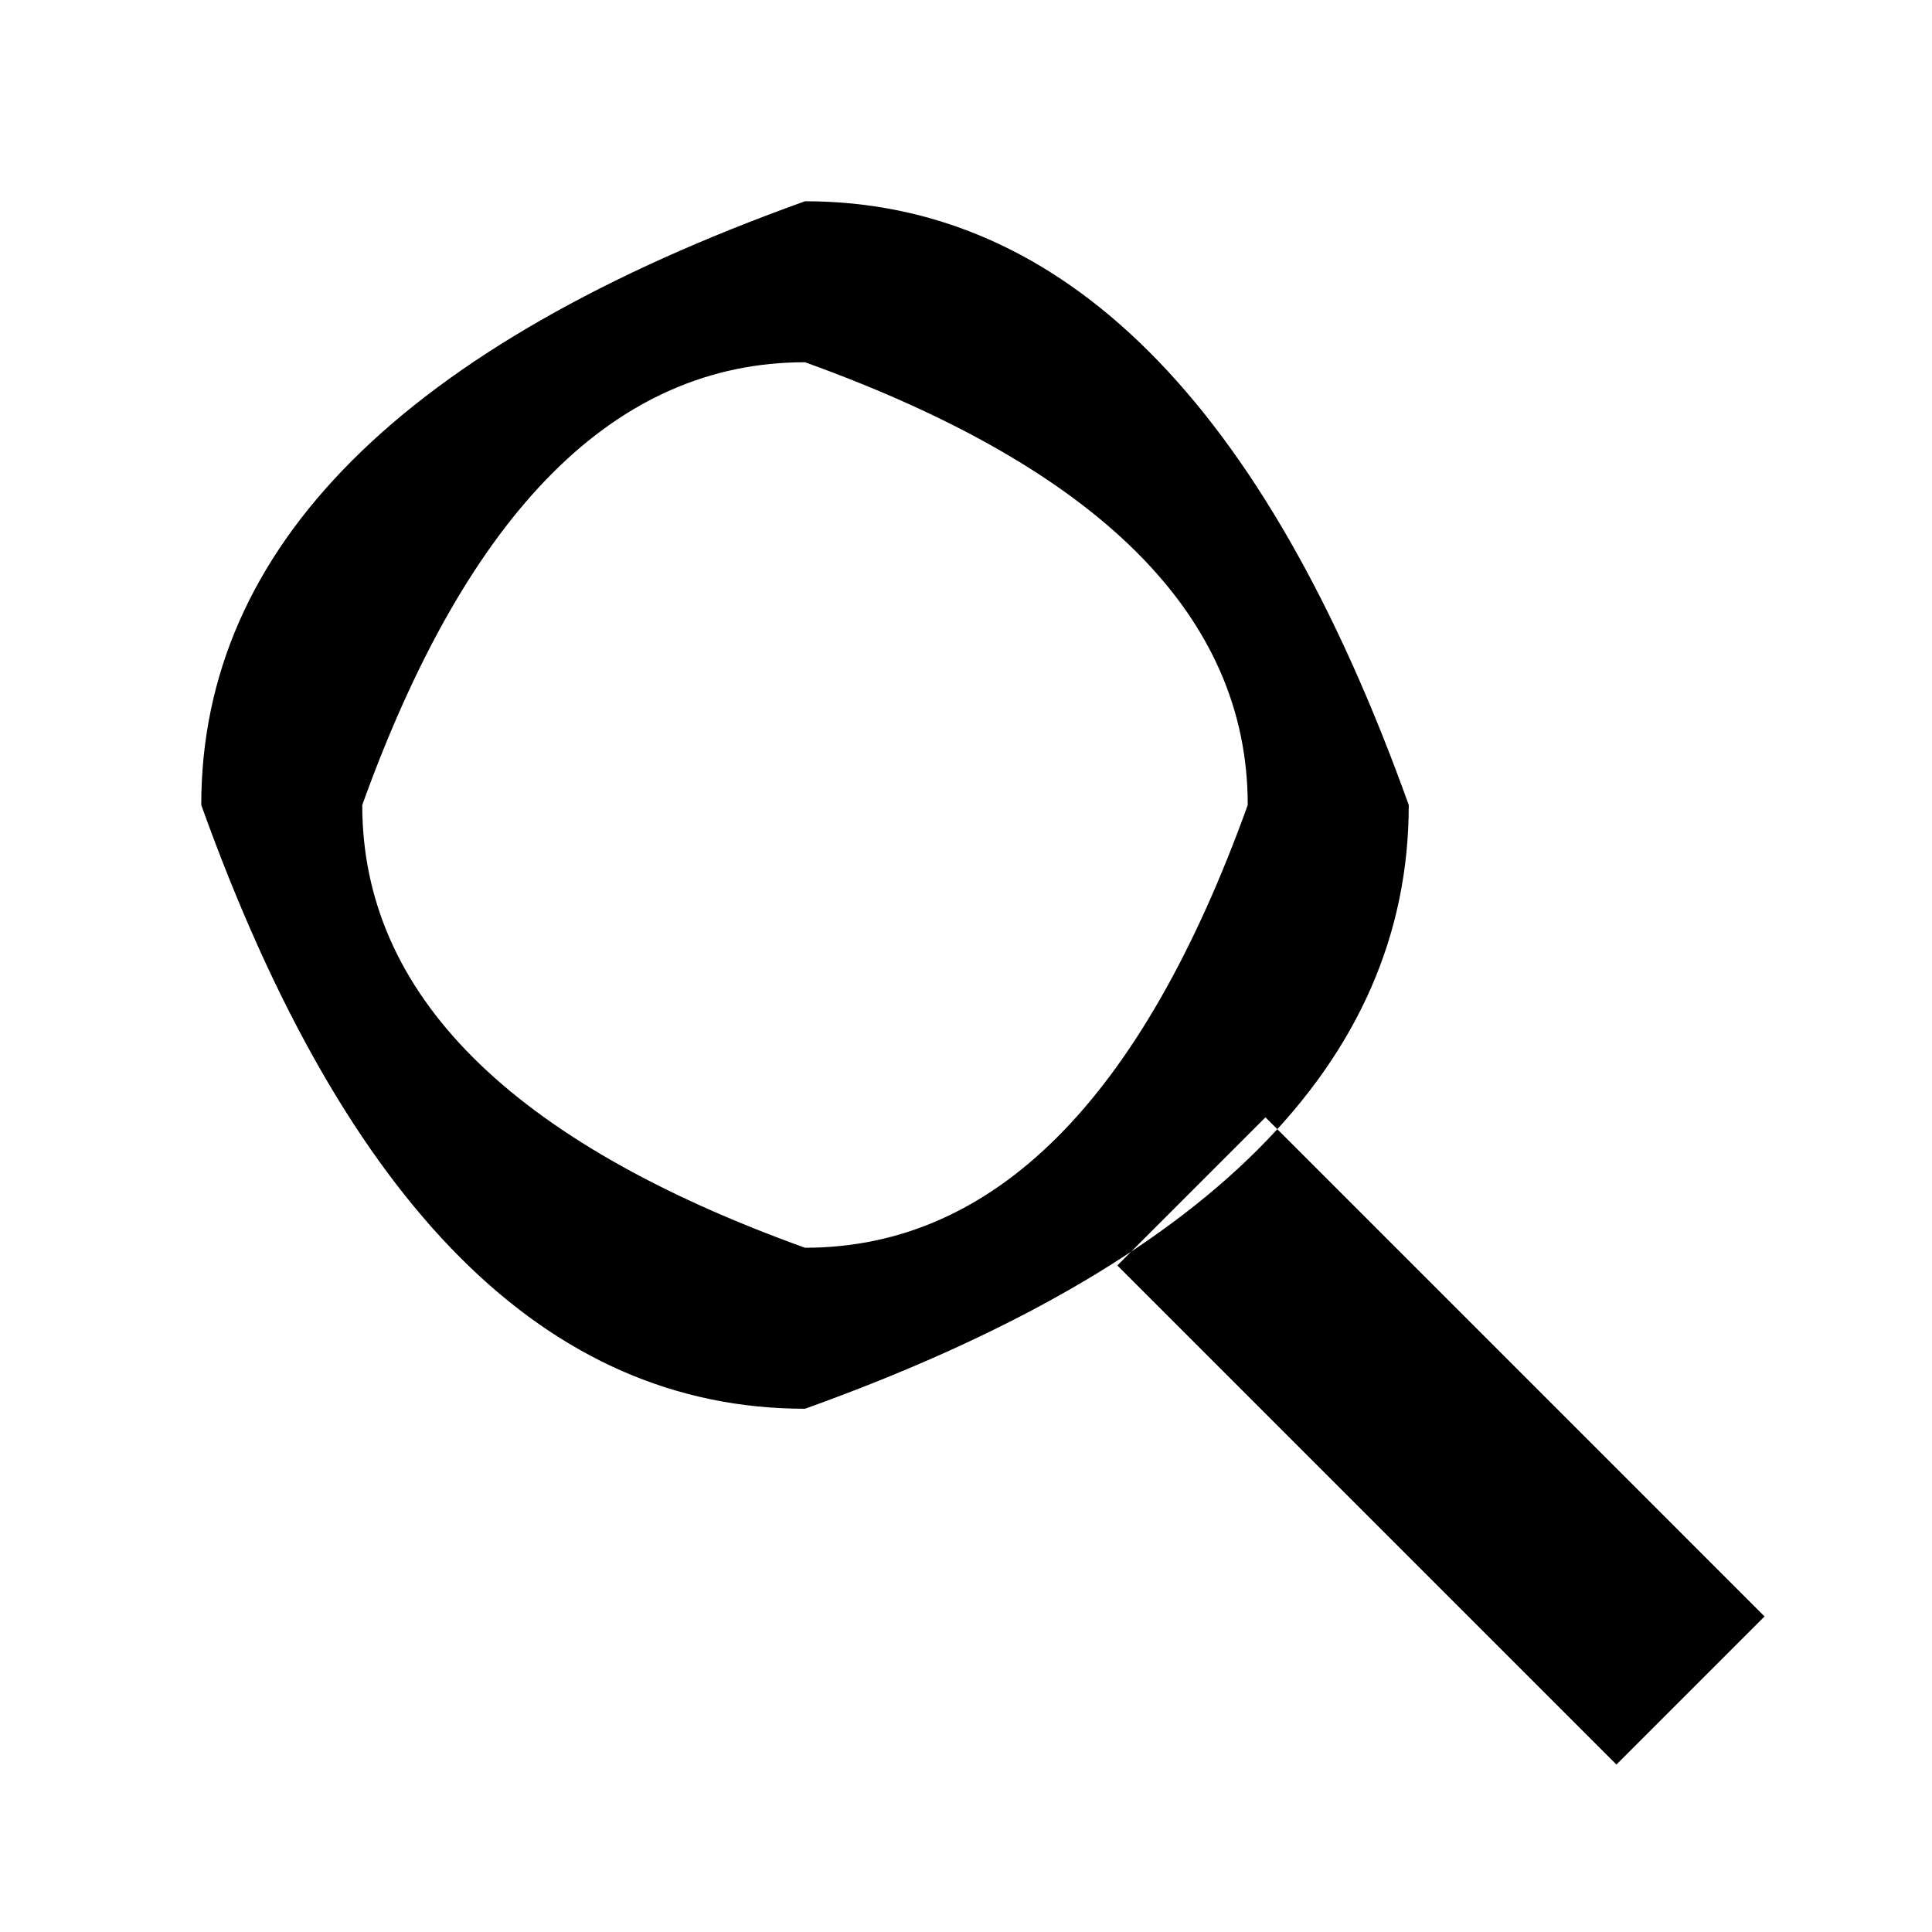
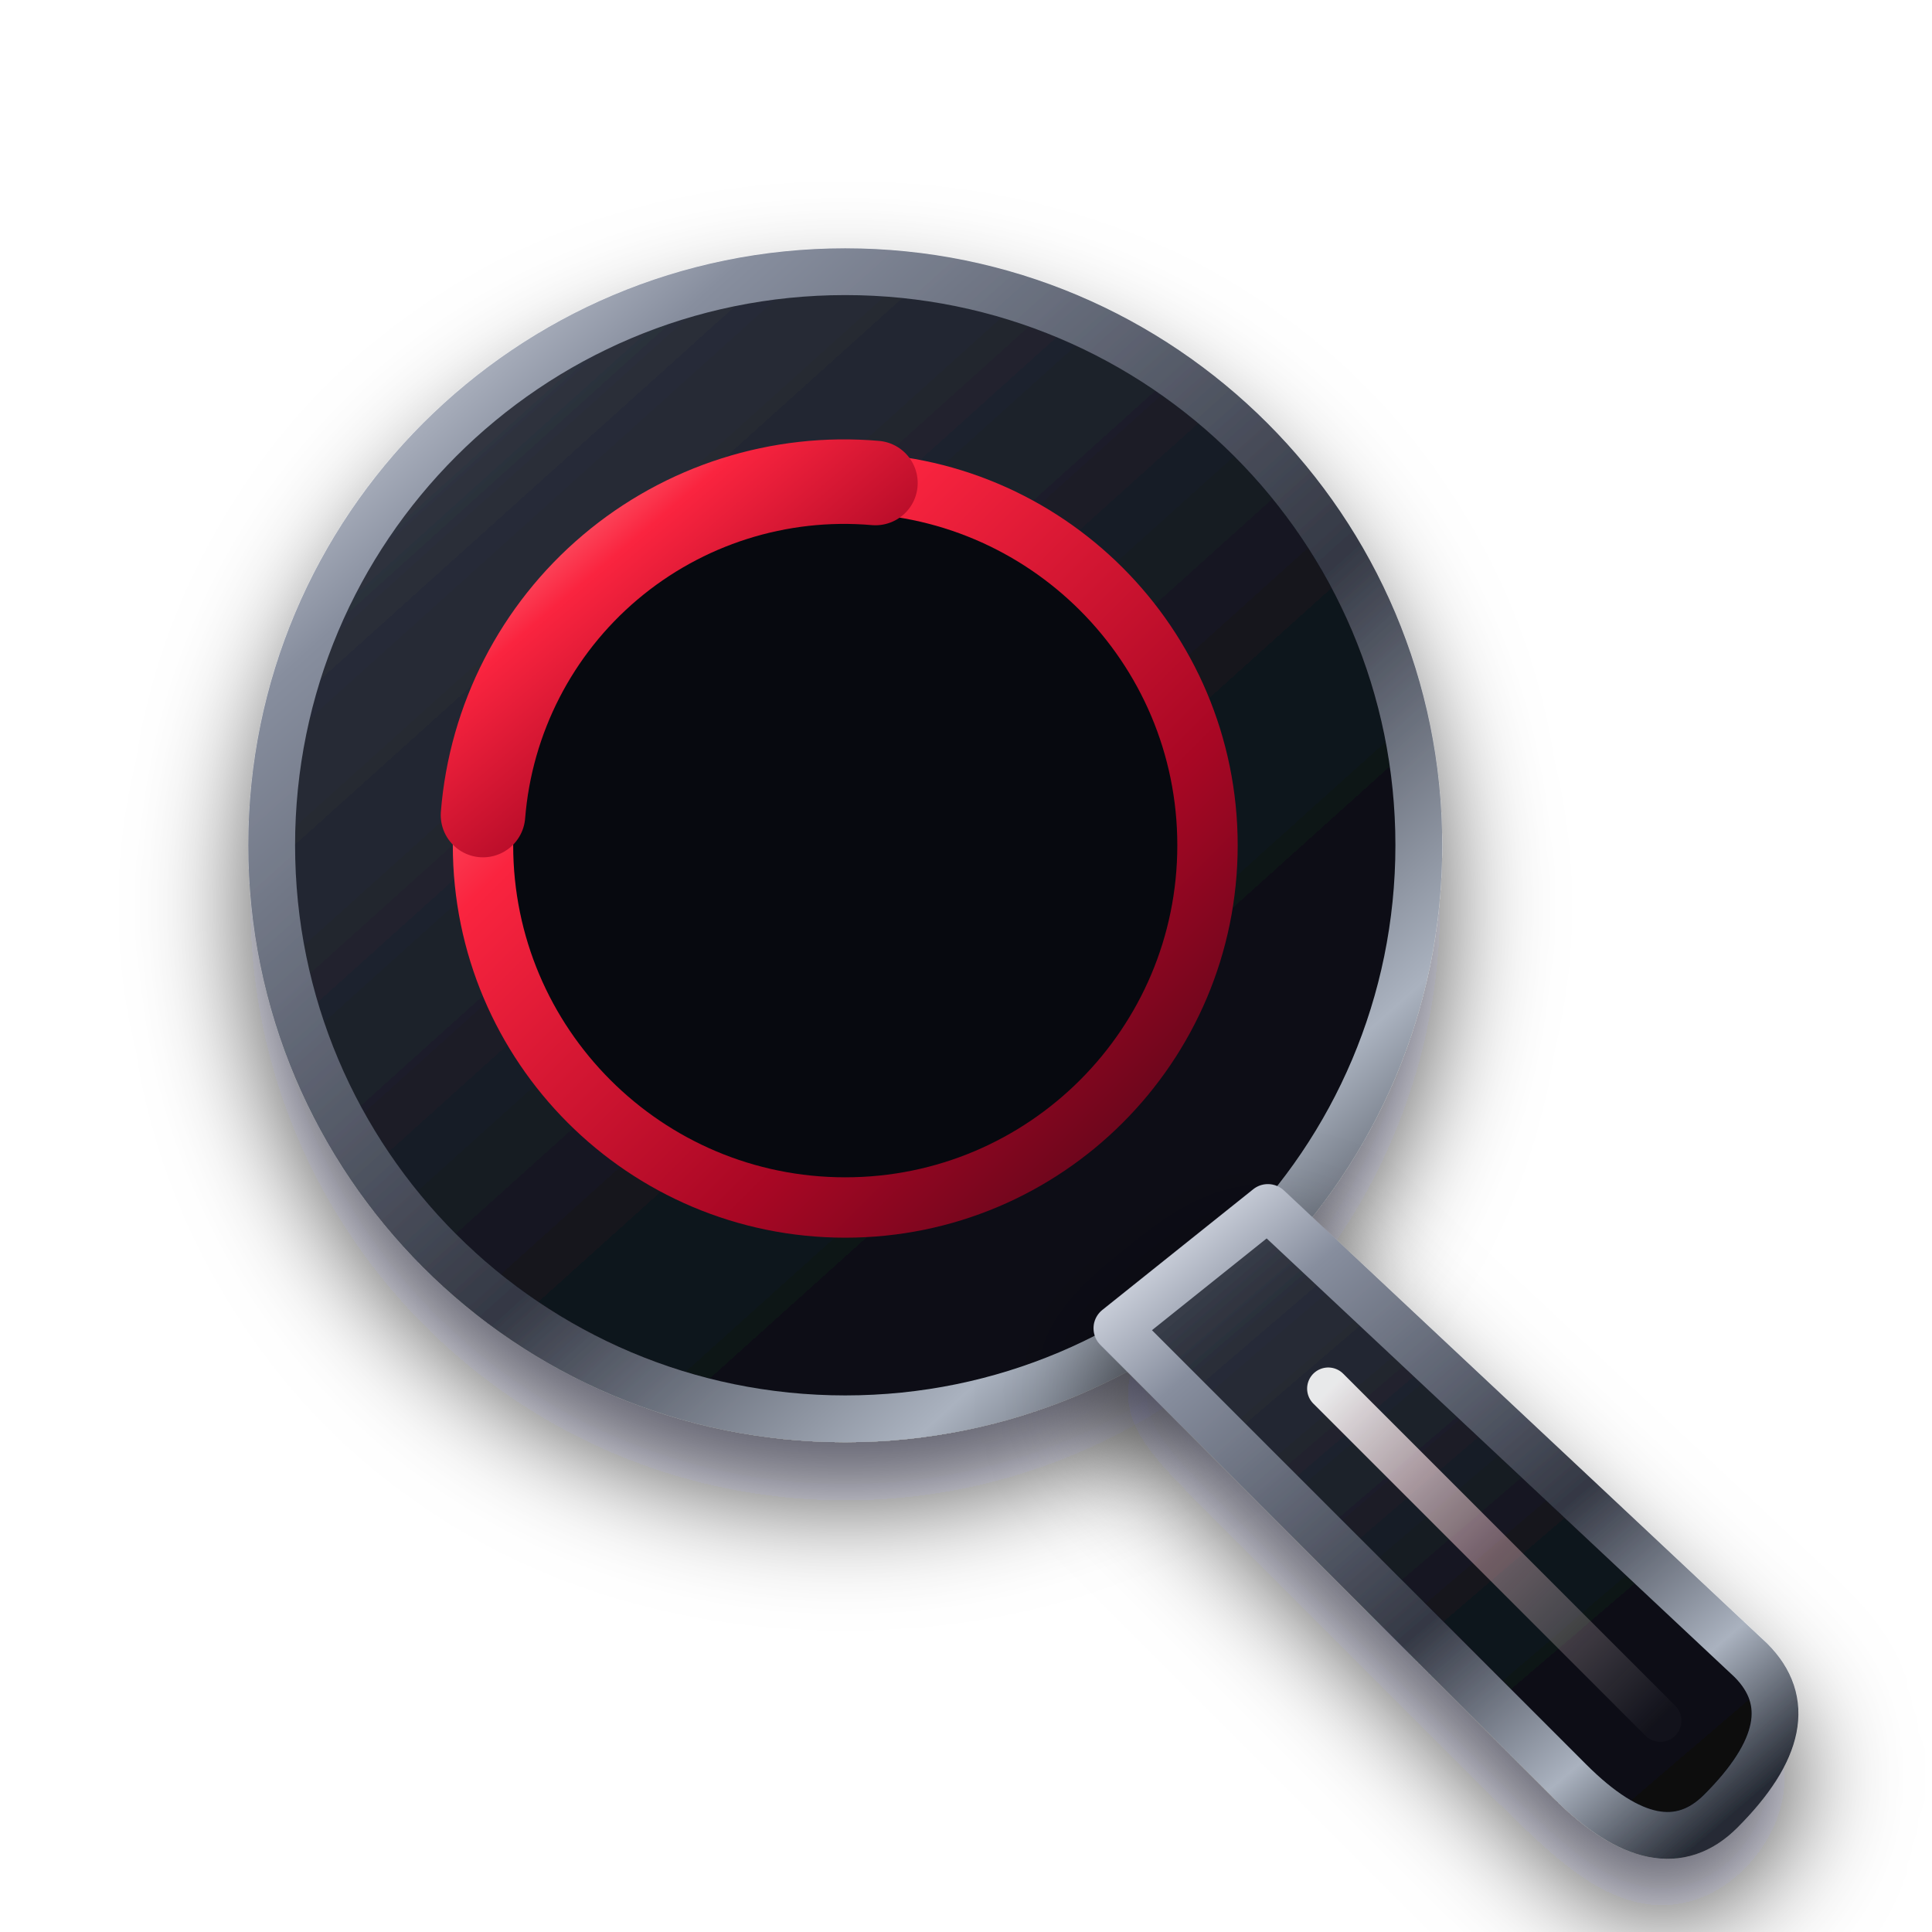
- <svg xmlns="http://www.w3.org/2000/svg" viewBox="0 0 24 24" width="24" height="24">
-   <path fill="currentColor" fill-rule="nonzero" d="M10.00 2.50 Q14.81 2.50 17.50 10.00 Q17.50 14.81 10.00 17.50 Q5.19 17.50 2.50 10.00 Q2.50 5.19 10.00 2.50 Z M10.00 4.50 Q6.48 4.50 4.50 10.00 Q4.50 13.52 10.00 15.50 Q13.52 15.50 15.50 10.00 Q15.50 6.48 10.00 4.50 Z M15.72 13.88 L13.88 15.72 L20.08 21.92 L21.92 20.08 L15.72 13.88 Z" />
+ <svg xmlns="http://www.w3.org/2000/svg" viewBox="0 0 64 64" width="64" height="64" role="img" aria-labelledby="t-search d-search">
+   <defs>
+     <linearGradient id="graphite" x1="0" x2=".9" y1="0" y2="1">
+       <stop stop-color="#545b69" />
+       <stop offset=".21" stop-color="#292d38" />
+       <stop offset=".62" stop-color="#11151d" />
+       <stop offset="1" stop-color="#06080e" />
+     </linearGradient>
+     <linearGradient id="steel" x1="0" y1="0" x2=".9" y2="1">
+       <stop stop-color="#f0f4fc" />
+       <stop offset=".2" stop-color="#878e9e" />
+       <stop offset=".6" stop-color="#343844" />
+       <stop offset=".84" stop-color="#aab2bf" />
+       <stop offset="1" stop-color="#272c36" />
+     </linearGradient>
+     <linearGradient id="red" x1="0" y1="0" x2="1" y2="1">
+       <stop stop-color="#ff9ba0" />
+       <stop offset=".28" stop-color="#fa243f" />
+       <stop offset=".68" stop-color="#a80724" />
+       <stop offset="1" stop-color="#4d0518" />
+     </linearGradient>
+     <radialGradient id="garnet" cx=".35" cy=".21">
+       <stop stop-color="#ff9a9a" />
+       <stop offset=".28" stop-color="#ee203f" />
+       <stop offset=".76" stop-color="#89051c" />
+       <stop offset="1" stop-color="#320711" />
+     </radialGradient>
+     <linearGradient id="shine" x1="0" y1="0" x2="1" y2="1">
+       <stop stop-color="#fff" stop-opacity=".9" />
+       <stop offset=".5" stop-color="#f7c6cf" stop-opacity=".4" />
+       <stop offset="1" stop-color="#fff" stop-opacity=".02" />
+     </linearGradient>
+     <filter id="shadow" x="-35%" y="-35%" width="170%" height="170%">
+       <feDropShadow dx="0" dy="2" stdDeviation="1.8" flood-color="#010308" flood-opacity=".65" />
+     </filter>
+   </defs>
+   <style>.body{fill:url(#graphite);stroke:url(#steel);stroke-width:1.55;filter:url(#shadow)}.enamel{fill:none;stroke:url(#red);stroke-width:2.8;stroke-linecap:round;stroke-linejoin:round}.glint{fill:none;stroke:url(#shine);stroke-width:1.4;stroke-linecap:round}.gem{fill:url(#garnet);stroke:url(#steel);stroke-width:1.15}.void{fill:#07090f;stroke:url(#red);stroke-width:2}</style>
+   <g stroke-linecap="round" stroke-linejoin="round">
+     <circle class="body" cx="28" cy="28" r="19" />
+     <circle class="void" cx="28" cy="28" r="12" />
+     <path class="body" d="M42 40 58 55 Q60 57 57 60 Q55 62 52 59 L37 44 Z" />
+     <path class="enamel" d="M16 27 A12 12 0 0 1 29 16" />
+     <path class="glint" d="M44 46 55 57" />
+   </g>
</svg>
